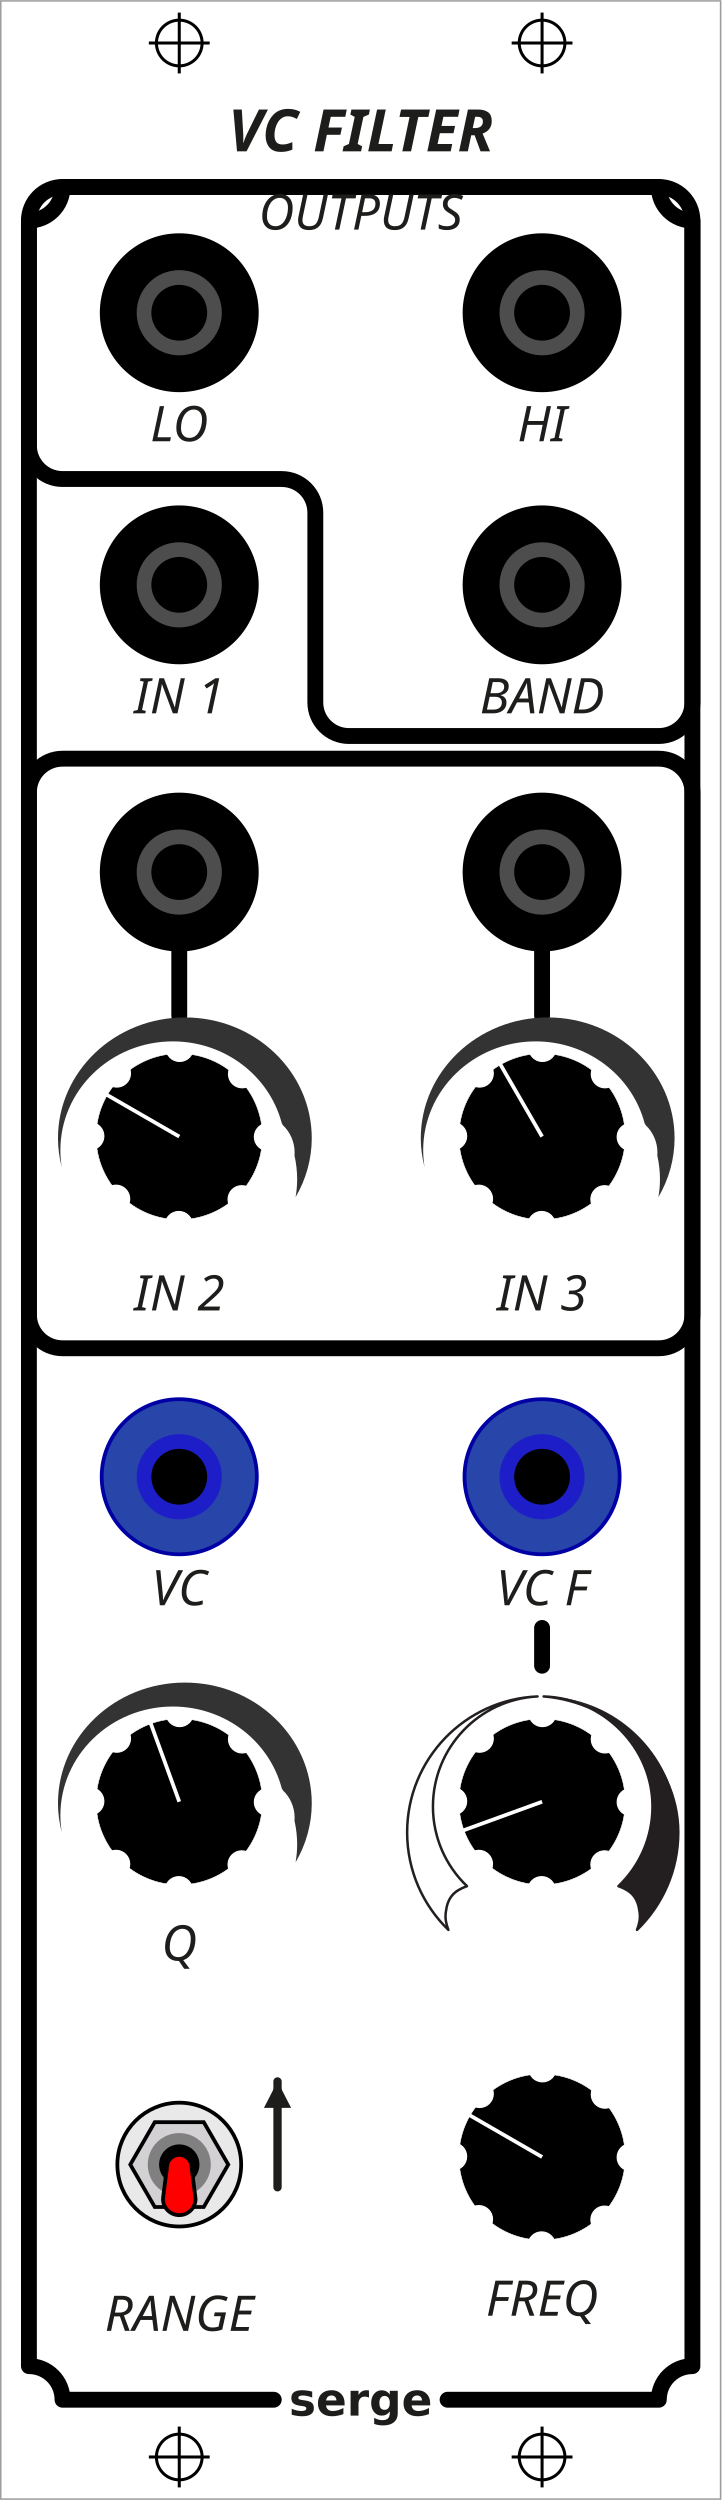
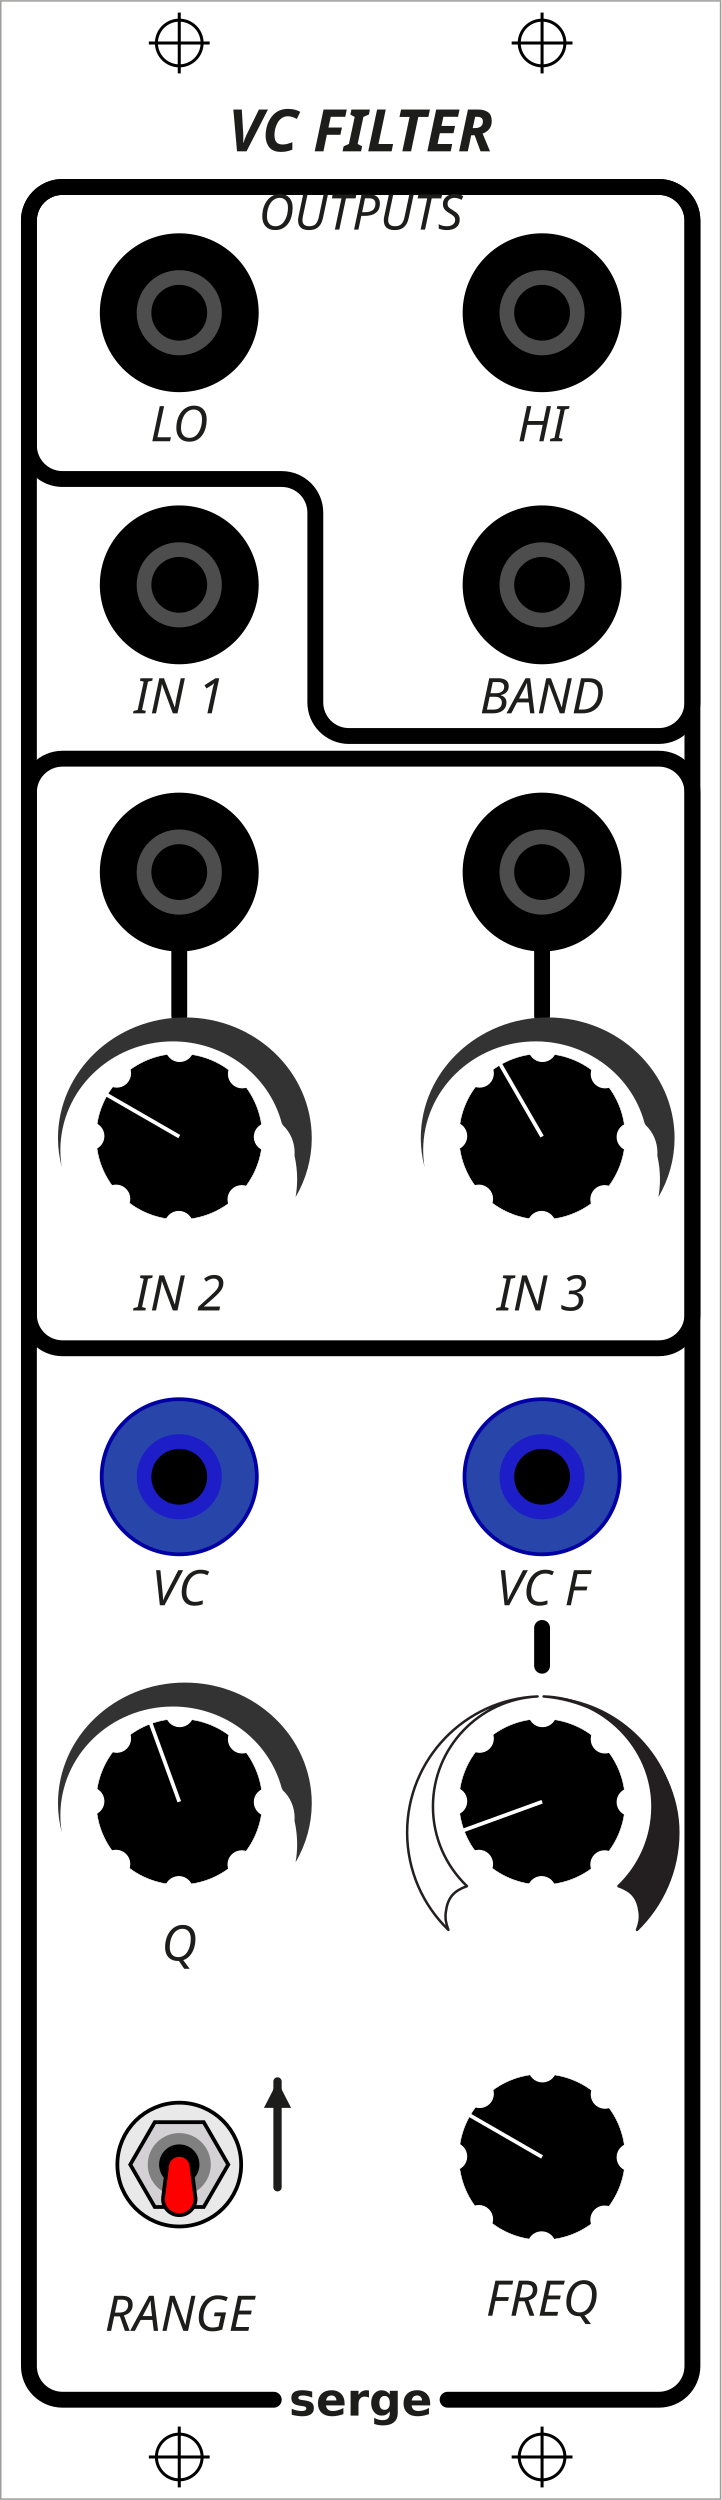
<svg xmlns="http://www.w3.org/2000/svg" xmlns:xlink="http://www.w3.org/1999/xlink" viewBox="0 0 190.866 661.417" height="6.89in" width="1.988in" xml:space="preserve" id="svg-serge" version="1.1">
  <defs id="defs-serge">
    <clipPath id="XMLID_3_-2-2-8-3-0-1-2">
      <use id="use7823-3-2-4-9-0-0" xlink:href="#XMLID_1_" x="0" y="0" width="100%" height="100%" />
    </clipPath>
    <circle id="XMLID_1_" cx="20.975" cy="20.926" r="18.024" />
    <clipPath clipPathUnits="userSpaceOnUse" id="clipPath9741-4">
      <path d="M 0,72 H 72 V 0 H 0 Z" id="path9739-7" />
    </clipPath>
  </defs>
  <g id="layer-Background">
    <rect id="background-white" x="0" y="0" width="190.866" height="661.417" style="fill:#ffffff;fill-opacity:1;stroke:none" />
    <rect x="0.2" y="0.2" width="190.466" height="661.017" style="fill:none;stroke:#9d9d9c;stroke-width:0.4" />
  </g>
  <g id="layer-Linework" transform="translate(-48.5669 -5.2913)">
-     <path d="M 167.000,640.221 L 222.890,640.221 A 8.89,8.89 0 0 1 231.780,631.332 L 231.780,63.611 A 8.89,8.89 0 0 1 222.890,54.721 L 65.110,54.721 A 8.89,8.89 0 0 1 56.220,63.611 L 56.220,631.332 A 8.89,8.89 0 0 1 65.110,640.221 L 121.000,640.221" style="display:inline;fill:none;stroke:#000000;stroke-width:4.2;stroke-linecap:round;stroke-linejoin:round" />
+     <path d="M 167.000,640.221 L 222.890,640.221 A 8.89,8.89 0 0 0 231.780,631.332 L 231.780,63.611 A 8.89,8.89 0 0 0 222.890,54.721 L 65.110,54.721 A 8.89,8.89 0 0 0 56.220,63.611 L 56.220,631.332 A 8.89,8.89 0 0 0 65.110,640.221 L 121.000,640.221" style="display:inline;fill:none;stroke:#000000;stroke-width:4.2;stroke-linecap:round;stroke-linejoin:round" />
    <text x="144.000" y="644.421" style="font-family:'Futura','Century Gothic','DejaVu Sans',sans-serif;font-weight:bold;font-size:12px;text-anchor:middle;fill:#1d1d1b">serge</text>
    <text x="144.0" y="45.291" style="font-variant:normal;font-weight:bold;font-stretch:normal;font-size:15.5px;font-family:Futura;-inkscape-font-specification:'Futura Bold';font-variant-ligatures:normal;font-variant-caps:normal;font-variant-numeric:normal;font-variant-east-asian:normal;text-align:center;writing-mode:lr-tb;text-anchor:middle;display:inline;fill:#1d1d1b;fill-opacity:1;fill-rule:nonzero;stroke:none;stroke-width:1.332;font-style:oblique">VC FILTER</text>
    <path d="M 56.22,63.611 A 8.89,8.89 0 0 1 65.11,54.721 L 222.89,54.721 A 8.89,8.89 0 0 1 231.78,63.611 L 231.78,191.11 A 8.89,8.89 0 0 1 222.89,200 L 140.89,200 A 8.89,8.89 0 0 1 132,191.11 L 132,140.89 A 8.89,8.89 0 0 0 123.11,132 L 65.11,132 A 8.89,8.89 0 0 1 56.22,123.11 Z" style="display:inline;fill:none;stroke:#000000;stroke-width:4.2;stroke-linecap:round;stroke-linejoin:round" />
    <text x="144.0" y="66" style="font-variant:normal;font-weight:normal;font-stretch:normal;font-size:13.0px;font-family:Futura;-inkscape-font-specification:'Futura Bold';font-variant-ligatures:normal;font-variant-caps:normal;font-variant-numeric:normal;font-variant-east-asian:normal;text-align:center;writing-mode:lr-tb;text-anchor:middle;display:inline;fill:#1d1d1b;fill-opacity:1;fill-rule:nonzero;stroke:none;stroke-width:1.332;font-style:oblique">OUTPUTS</text>
    <text x="96.0" y="122" style="font-variant:normal;font-weight:normal;font-stretch:normal;font-size:13.0px;font-family:Futura;-inkscape-font-specification:'Futura Bold';font-variant-ligatures:normal;font-variant-caps:normal;font-variant-numeric:normal;font-variant-east-asian:normal;text-align:center;writing-mode:lr-tb;text-anchor:middle;display:inline;fill:#1d1d1b;fill-opacity:1;fill-rule:nonzero;stroke:none;stroke-width:1.332;font-style:oblique">LO</text>
    <text x="192.0" y="122" style="font-variant:normal;font-weight:normal;font-stretch:normal;font-size:13.0px;font-family:Futura;-inkscape-font-specification:'Futura Bold';font-variant-ligatures:normal;font-variant-caps:normal;font-variant-numeric:normal;font-variant-east-asian:normal;text-align:center;writing-mode:lr-tb;text-anchor:middle;display:inline;fill:#1d1d1b;fill-opacity:1;fill-rule:nonzero;stroke:none;stroke-width:1.332;font-style:oblique">HI</text>
    <text x="96.0" y="194" style="font-variant:normal;font-weight:normal;font-stretch:normal;font-size:13.0px;font-family:Futura;-inkscape-font-specification:'Futura Bold';font-variant-ligatures:normal;font-variant-caps:normal;font-variant-numeric:normal;font-variant-east-asian:normal;text-align:center;writing-mode:lr-tb;text-anchor:middle;display:inline;fill:#1d1d1b;fill-opacity:1;fill-rule:nonzero;stroke:none;stroke-width:1.332;font-style:oblique">IN 1</text>
    <text x="192.0" y="194" style="font-variant:normal;font-weight:normal;font-stretch:normal;font-size:13.0px;font-family:Futura;-inkscape-font-specification:'Futura Bold';font-variant-ligatures:normal;font-variant-caps:normal;font-variant-numeric:normal;font-variant-east-asian:normal;text-align:center;writing-mode:lr-tb;text-anchor:middle;display:inline;fill:#1d1d1b;fill-opacity:1;fill-rule:nonzero;stroke:none;stroke-width:1.332;font-style:oblique">BAND</text>
    <path d="M 56.22,214.89 A 8.89,8.89 0 0 1 65.11,206 L 222.89,206 A 8.89,8.89 0 0 1 231.78,214.89 L 231.78,353.11 A 8.89,8.89 0 0 1 222.89,362 L 65.11,362 A 8.89,8.89 0 0 1 56.22,353.11 Z" style="display:inline;fill:none;stroke:#000000;stroke-width:4.2;stroke-linecap:round;stroke-linejoin:round" />
    <path d="M 96.000,250.518 L 96.000,274.000" style="display:inline;fill:none;stroke:#000000;stroke-width:4.2;stroke-linecap:round;stroke-linejoin:round;stroke-dasharray:none;stroke-opacity:1" />
    <g transform="matrix(1.333333,0.0,0.0,-1.333333,0.0,462)">
      <path d="m 97.483,484.46 c -18.547,0 -33.579,14.323 -33.579,31.995 0.013,2.6 0.355,5.183 1.021,7.699 -0.251,-1.495 -0.38,-3.011 -0.385,-4.527 0,-15.921 13.328,-28.828 29.771,-28.828 13.577,0.011 25.432,8.912 28.812,21.641 0.099,0.176 0.199,0.353 0.292,0.536 1.979,1.855 3.109,4.495 3.109,7.265 0,0.251 -0.016,0.5 -0.036,0.751 0.457,2.041 0.697,4.135 0.708,6.233 0,1.605 -0.147,3.209 -0.417,4.787 2.792,-4.755 4.267,-10.109 4.281,-15.557 0,-17.667 -15.036,-31.995 -33.577,-31.995 z" style="display:inline;fill:#333333;fill-opacity:1;fill-rule:evenodd;stroke:none;stroke-width:1.333" id="path46344-1-8-8-2-3-0-s12" transform="matrix(0.75,0,0,-0.75,0,504)" />
    </g>
    <text x="96.0" y="352" style="font-variant:normal;font-weight:normal;font-stretch:normal;font-size:13.0px;font-family:Futura;-inkscape-font-specification:'Futura Bold';font-variant-ligatures:normal;font-variant-caps:normal;font-variant-numeric:normal;font-variant-east-asian:normal;text-align:center;writing-mode:lr-tb;text-anchor:middle;display:inline;fill:#1d1d1b;fill-opacity:1;fill-rule:nonzero;stroke:none;stroke-width:1.332;font-style:oblique">IN 2</text>
    <path d="M 192.000,250.518 L 192.000,274.000" style="display:inline;fill:none;stroke:#000000;stroke-width:4.2;stroke-linecap:round;stroke-linejoin:round;stroke-dasharray:none;stroke-opacity:1" />
    <g transform="matrix(1.333333,0.0,0.0,-1.333333,96.0,462)">
      <path d="m 97.483,484.46 c -18.547,0 -33.579,14.323 -33.579,31.995 0.013,2.6 0.355,5.183 1.021,7.699 -0.251,-1.495 -0.38,-3.011 -0.385,-4.527 0,-15.921 13.328,-28.828 29.771,-28.828 13.577,0.011 25.432,8.912 28.812,21.641 0.099,0.176 0.199,0.353 0.292,0.536 1.979,1.855 3.109,4.495 3.109,7.265 0,0.251 -0.016,0.5 -0.036,0.751 0.457,2.041 0.697,4.135 0.708,6.233 0,1.605 -0.147,3.209 -0.417,4.787 2.792,-4.755 4.267,-10.109 4.281,-15.557 0,-17.667 -15.036,-31.995 -33.577,-31.995 z" style="display:inline;fill:#333333;fill-opacity:1;fill-rule:evenodd;stroke:none;stroke-width:1.333" id="path46344-1-8-8-2-3-0-s17" transform="matrix(0.75,0,0,-0.75,0,504)" />
    </g>
    <text x="192.0" y="352" style="font-variant:normal;font-weight:normal;font-stretch:normal;font-size:13.0px;font-family:Futura;-inkscape-font-specification:'Futura Bold';font-variant-ligatures:normal;font-variant-caps:normal;font-variant-numeric:normal;font-variant-east-asian:normal;text-align:center;writing-mode:lr-tb;text-anchor:middle;display:inline;fill:#1d1d1b;fill-opacity:1;fill-rule:nonzero;stroke:none;stroke-width:1.332;font-style:oblique">IN 3</text>
    <text x="96.0" y="430" style="font-variant:normal;font-weight:normal;font-stretch:normal;font-size:13.0px;font-family:Futura;-inkscape-font-specification:'Futura Bold';font-variant-ligatures:normal;font-variant-caps:normal;font-variant-numeric:normal;font-variant-east-asian:normal;text-align:center;writing-mode:lr-tb;text-anchor:middle;display:inline;fill:#1d1d1b;fill-opacity:1;fill-rule:nonzero;stroke:none;stroke-width:1.332;font-style:oblique">VC</text>
    <g transform="matrix(1.333333,0.0,0.0,-1.333333,0.0,638)">
      <path d="m 97.483,484.46 c -18.547,0 -33.579,14.323 -33.579,31.995 0.013,2.6 0.355,5.183 1.021,7.699 -0.251,-1.495 -0.38,-3.011 -0.385,-4.527 0,-15.921 13.328,-28.828 29.771,-28.828 13.577,0.011 25.432,8.912 28.812,21.641 0.099,0.176 0.199,0.353 0.292,0.536 1.979,1.855 3.109,4.495 3.109,7.265 0,0.251 -0.016,0.5 -0.036,0.751 0.457,2.041 0.697,4.135 0.708,6.233 0,1.605 -0.147,3.209 -0.417,4.787 2.792,-4.755 4.267,-10.109 4.281,-15.557 0,-17.667 -15.036,-31.995 -33.577,-31.995 z" style="display:inline;fill:#333333;fill-opacity:1;fill-rule:evenodd;stroke:none;stroke-width:1.333" id="path46344-1-8-8-2-3-0-s22" transform="matrix(0.75,0,0,-0.75,0,504)" />
    </g>
    <text x="96.0" y="524" style="font-variant:normal;font-weight:normal;font-stretch:normal;font-size:13.0px;font-family:Futura;-inkscape-font-specification:'Futura Bold';font-variant-ligatures:normal;font-variant-caps:normal;font-variant-numeric:normal;font-variant-east-asian:normal;text-align:center;writing-mode:lr-tb;text-anchor:middle;display:inline;fill:#1d1d1b;fill-opacity:1;fill-rule:nonzero;stroke:none;stroke-width:1.332;font-style:oblique">Q</text>
    <text x="192.0" y="430" style="font-variant:normal;font-weight:normal;font-stretch:normal;font-size:13.0px;font-family:Futura;-inkscape-font-specification:'Futura Bold';font-variant-ligatures:normal;font-variant-caps:normal;font-variant-numeric:normal;font-variant-east-asian:normal;text-align:center;writing-mode:lr-tb;text-anchor:middle;display:inline;fill:#1d1d1b;fill-opacity:1;fill-rule:nonzero;stroke:none;stroke-width:1.332;font-style:oblique">VC F</text>
    <path d="M 192.000,436.000 L 192.000,446.000" style="display:inline;fill:none;stroke:#000000;stroke-width:4.2;stroke-linecap:round;stroke-linejoin:round;stroke-dasharray:none;stroke-opacity:1" />
    <g transform="matrix(1.333333,0.0,0.0,-1.333333,-0.332287,637.9909)">
      <g id="g7285-s27" clip-path="url(#clipPath9741-4)" transform="translate(107.967,79.18013)" style="display:inline">
        <g id="g7275-s27" transform="translate(35.376,58.7168)">
          <path d="m 0,0 c -11.559,-0.587 -20.751,-10.145 -20.751,-21.85 0,-6.213 2.595,-11.818 6.755,-15.801 -2.604,-0.934 -3.856,-2.241 -4.209,-5.207 -0.153,-1.282 0.053,-2.19 0.522,-3.475 -5.048,4.906 -8.19,11.765 -8.19,19.361 0,14.534 11.484,26.38 25.873,26.972 z" style="fill:none;stroke:#231f20;stroke-width:0.5;stroke-linecap:round;stroke-linejoin:round;stroke-miterlimit:146;stroke-dasharray:none;stroke-opacity:1" id="path7273-s27" />
        </g>
        <g id="g7279-s27" transform="translate(37.4404,58.7168)">
          <path d="m 0,0 c 11.56,-0.587 20.751,-10.145 20.751,-21.85 0,-6.213 -2.596,-11.818 -6.756,-15.801 2.605,-0.934 3.857,-2.241 4.21,-5.207 0.153,-1.282 -0.053,-2.19 -0.522,-3.475 5.048,4.906 8.19,11.765 8.19,19.361 C 25.873,-12.438 14.389,-0.592 0,0" style="fill:#231f20;fill-opacity:1;fill-rule:nonzero;stroke:none" id="path7277-s27" />
        </g>
        <g id="g7283-s27" transform="translate(37.4404,58.7168)">
          <path d="M -0.844,0 C 11.003,-0.372 20.751,-10.145 20.751,-21.85 c 0,-6.213 -2.596,-11.818 -6.756,-15.801 2.605,-0.934 3.857,-2.241 4.21,-5.207 0.153,-1.282 -0.053,-2.19 -0.522,-3.475 5.048,4.906 8.19,11.765 8.19,19.361 0,14.534 -13.237,25.949 -26.717,26.972 z" style="fill:none;stroke:#231f20;stroke-width:0.5;stroke-linecap:round;stroke-linejoin:round;stroke-miterlimit:146;stroke-dasharray:none;stroke-opacity:1" id="path7281-s27" />
        </g>
      </g>
    </g>
    <text x="96.0" y="622" style="font-variant:normal;font-weight:normal;font-stretch:normal;font-size:13.0px;font-family:Futura;-inkscape-font-specification:'Futura Bold';font-variant-ligatures:normal;font-variant-caps:normal;font-variant-numeric:normal;font-variant-east-asian:normal;text-align:center;writing-mode:lr-tb;text-anchor:middle;display:inline;fill:#1d1d1b;fill-opacity:1;fill-rule:nonzero;stroke:none;stroke-width:1.332;font-style:oblique">RANGE</text>
    <path d="M 122.00,584.00 L 122.00,556.00" style="display:inline;fill:none;stroke:#1d1d1b;stroke-width:2.2;stroke-linecap:round;stroke-linejoin:round" />
    <path d="M 122.00,556.00 L 125.60,563.00 L 118.40,563.00 Z" style="fill:#1d1d1b;stroke:none" />
    <text x="192.0" y="618" style="font-variant:normal;font-weight:normal;font-stretch:normal;font-size:13.0px;font-family:Futura;-inkscape-font-specification:'Futura Bold';font-variant-ligatures:normal;font-variant-caps:normal;font-variant-numeric:normal;font-variant-east-asian:normal;text-align:center;writing-mode:lr-tb;text-anchor:middle;display:inline;fill:#1d1d1b;fill-opacity:1;fill-rule:nonzero;stroke:none;stroke-width:1.332;font-style:oblique">FREQ</text>
  </g>
  <g id="layer-XXX" transform="translate(-48.5669 -5.2913)">
    <g transform="matrix(1,0,0,1,-95.95958,-68.1832)">
      <g style="display:inline" id="g46362-5-5-s1" transform="matrix(1.333333,0,0,-1.333333,-192.0404,468.1833)">
        <g transform="matrix(1,0,0,0.997611,0,504)" id="g46352-9-9-s1">
          <path id="path46350-9-1-s1" style="fill:none;stroke:#1d1d1b;stroke-width:1.802;stroke-linecap:butt;stroke-linejoin:miter;stroke-miterlimit:8.825;stroke-dasharray:none;stroke-opacity:1" d="m 282.828,-265.474 10.344,-10.345" />
        </g>
        <g id="g46360-2-3-s1">
          <g id="g46358-5-2-s1">
            <g transform="matrix(1,0,0,0.997611,0,504)" id="g46356-6-0-s1">
              <path id="path46354-1-9-s1" style="fill:none;stroke:#1d1d1b;stroke-width:1.802;stroke-linecap:butt;stroke-linejoin:miter;stroke-miterlimit:8.825;stroke-dasharray:none;stroke-opacity:1" d="m 293.172,-265.474 -10.344,-10.345" />
            </g>
          </g>
        </g>
      </g>
    </g>
    <g transform="matrix(1,0,0,1,0.04042,-68.1832)">
      <g style="display:inline" id="g46362-5-5-s3" transform="matrix(1.333333,0,0,-1.333333,-192.0404,468.1833)">
        <g transform="matrix(1,0,0,0.997611,0,504)" id="g46352-9-9-s3">
          <path id="path46350-9-1-s3" style="fill:none;stroke:#1d1d1b;stroke-width:1.802;stroke-linecap:butt;stroke-linejoin:miter;stroke-miterlimit:8.825;stroke-dasharray:none;stroke-opacity:1" d="m 282.828,-265.474 10.344,-10.345" />
        </g>
        <g id="g46360-2-3-s3">
          <g id="g46358-5-2-s3">
            <g transform="matrix(1,0,0,0.997611,0,504)" id="g46356-6-0-s3">
              <path id="path46354-1-9-s3" style="fill:none;stroke:#1d1d1b;stroke-width:1.802;stroke-linecap:butt;stroke-linejoin:miter;stroke-miterlimit:8.825;stroke-dasharray:none;stroke-opacity:1" d="m 293.172,-265.474 -10.344,-10.345" />
            </g>
          </g>
        </g>
      </g>
    </g>
    <g transform="matrix(1,0,0,1,-95.95958,3.816802)">
      <g style="display:inline" id="g46362-5-5-s5" transform="matrix(1.333333,0,0,-1.333333,-192.0404,468.1833)">
        <g transform="matrix(1,0,0,0.997611,0,504)" id="g46352-9-9-s5">
          <path id="path46350-9-1-s5" style="fill:none;stroke:#1d1d1b;stroke-width:1.802;stroke-linecap:butt;stroke-linejoin:miter;stroke-miterlimit:8.825;stroke-dasharray:none;stroke-opacity:1" d="m 282.828,-265.474 10.344,-10.345" />
        </g>
        <g id="g46360-2-3-s5">
          <g id="g46358-5-2-s5">
            <g transform="matrix(1,0,0,0.997611,0,504)" id="g46356-6-0-s5">
              <path id="path46354-1-9-s5" style="fill:none;stroke:#1d1d1b;stroke-width:1.802;stroke-linecap:butt;stroke-linejoin:miter;stroke-miterlimit:8.825;stroke-dasharray:none;stroke-opacity:1" d="m 293.172,-265.474 -10.344,-10.345" />
            </g>
          </g>
        </g>
      </g>
    </g>
    <g transform="matrix(1,0,0,1,0.04042,3.816802)">
      <g style="display:inline" id="g46362-5-5-s7" transform="matrix(1.333333,0,0,-1.333333,-192.0404,468.1833)">
        <g transform="matrix(1,0,0,0.997611,0,504)" id="g46352-9-9-s7">
          <path id="path46350-9-1-s7" style="fill:none;stroke:#1d1d1b;stroke-width:1.802;stroke-linecap:butt;stroke-linejoin:miter;stroke-miterlimit:8.825;stroke-dasharray:none;stroke-opacity:1" d="m 282.828,-265.474 10.344,-10.345" />
        </g>
        <g id="g46360-2-3-s7">
          <g id="g46358-5-2-s7">
            <g transform="matrix(1,0,0,0.997611,0,504)" id="g46356-6-0-s7">
              <path id="path46354-1-9-s7" style="fill:none;stroke:#1d1d1b;stroke-width:1.802;stroke-linecap:butt;stroke-linejoin:miter;stroke-miterlimit:8.825;stroke-dasharray:none;stroke-opacity:1" d="m 293.172,-265.474 -10.344,-10.345" />
            </g>
          </g>
        </g>
      </g>
    </g>
    <g transform="matrix(1,0,0,1,-95.95958,79.8168)">
      <g style="display:inline" id="g46362-5-5-s9" transform="matrix(1.333333,0,0,-1.333333,-192.0404,468.1833)">
        <g transform="matrix(1,0,0,0.997611,0,504)" id="g46352-9-9-s9">
          <path id="path46350-9-1-s9" style="fill:none;stroke:#1d1d1b;stroke-width:1.802;stroke-linecap:butt;stroke-linejoin:miter;stroke-miterlimit:8.825;stroke-dasharray:none;stroke-opacity:1" d="m 282.828,-265.474 10.344,-10.345" />
        </g>
        <g id="g46360-2-3-s9">
          <g id="g46358-5-2-s9">
            <g transform="matrix(1,0,0,0.997611,0,504)" id="g46356-6-0-s9">
              <path id="path46354-1-9-s9" style="fill:none;stroke:#1d1d1b;stroke-width:1.802;stroke-linecap:butt;stroke-linejoin:miter;stroke-miterlimit:8.825;stroke-dasharray:none;stroke-opacity:1" d="m 293.172,-265.474 -10.344,-10.345" />
            </g>
          </g>
        </g>
      </g>
    </g>
    <g transform="matrix(1,0,0,1,-95.95958,149.8168)">
      <g style="display:inline" id="g46362-5-5-s11" transform="matrix(1.333333,0,0,-1.333333,-192.0404,468.1833)">
        <g transform="matrix(1,0,0,0.997611,0,504)" id="g46352-9-9-s11">
          <path id="path46350-9-1-s11" style="fill:none;stroke:#1d1d1b;stroke-width:1.802;stroke-linecap:butt;stroke-linejoin:miter;stroke-miterlimit:8.825;stroke-dasharray:none;stroke-opacity:1" d="m 282.828,-265.474 10.344,-10.345" />
        </g>
        <g id="g46360-2-3-s11">
          <g id="g46358-5-2-s11">
            <g transform="matrix(1,0,0,0.997611,0,504)" id="g46356-6-0-s11">
              <path id="path46354-1-9-s11" style="fill:none;stroke:#1d1d1b;stroke-width:1.802;stroke-linecap:butt;stroke-linejoin:miter;stroke-miterlimit:8.825;stroke-dasharray:none;stroke-opacity:1" d="m 293.172,-265.474 -10.344,-10.345" />
            </g>
          </g>
        </g>
      </g>
    </g>
    <g transform="matrix(1,0,0,1,0.04042,79.8168)">
      <g style="display:inline" id="g46362-5-5-s14" transform="matrix(1.333333,0,0,-1.333333,-192.0404,468.1833)">
        <g transform="matrix(1,0,0,0.997611,0,504)" id="g46352-9-9-s14">
          <path id="path46350-9-1-s14" style="fill:none;stroke:#1d1d1b;stroke-width:1.802;stroke-linecap:butt;stroke-linejoin:miter;stroke-miterlimit:8.825;stroke-dasharray:none;stroke-opacity:1" d="m 282.828,-265.474 10.344,-10.345" />
        </g>
        <g id="g46360-2-3-s14">
          <g id="g46358-5-2-s14">
            <g transform="matrix(1,0,0,0.997611,0,504)" id="g46356-6-0-s14">
              <path id="path46354-1-9-s14" style="fill:none;stroke:#1d1d1b;stroke-width:1.802;stroke-linecap:butt;stroke-linejoin:miter;stroke-miterlimit:8.825;stroke-dasharray:none;stroke-opacity:1" d="m 293.172,-265.474 -10.344,-10.345" />
            </g>
          </g>
        </g>
      </g>
    </g>
    <g transform="matrix(1,0,0,1,0.04042,149.8168)">
      <g style="display:inline" id="g46362-5-5-s16" transform="matrix(1.333333,0,0,-1.333333,-192.0404,468.1833)">
        <g transform="matrix(1,0,0,0.997611,0,504)" id="g46352-9-9-s16">
          <path id="path46350-9-1-s16" style="fill:none;stroke:#1d1d1b;stroke-width:1.802;stroke-linecap:butt;stroke-linejoin:miter;stroke-miterlimit:8.825;stroke-dasharray:none;stroke-opacity:1" d="m 282.828,-265.474 10.344,-10.345" />
        </g>
        <g id="g46360-2-3-s16">
          <g id="g46358-5-2-s16">
            <g transform="matrix(1,0,0,0.997611,0,504)" id="g46356-6-0-s16">
              <path id="path46354-1-9-s16" style="fill:none;stroke:#1d1d1b;stroke-width:1.802;stroke-linecap:butt;stroke-linejoin:miter;stroke-miterlimit:8.825;stroke-dasharray:none;stroke-opacity:1" d="m 293.172,-265.474 -10.344,-10.345" />
            </g>
          </g>
        </g>
      </g>
    </g>
    <g transform="matrix(1,0,0,1,-95.95958,239.8168)">
      <g style="display:inline" id="g46362-5-5-s19" transform="matrix(1.333333,0,0,-1.333333,-192.0404,468.1833)">
        <g transform="matrix(1,0,0,0.997611,0,504)" id="g46352-9-9-s19">
          <path id="path46350-9-1-s19" style="fill:none;stroke:#1d1d1b;stroke-width:1.802;stroke-linecap:butt;stroke-linejoin:miter;stroke-miterlimit:8.825;stroke-dasharray:none;stroke-opacity:1" d="m 282.828,-265.474 10.344,-10.345" />
        </g>
        <g id="g46360-2-3-s19">
          <g id="g46358-5-2-s19">
            <g transform="matrix(1,0,0,0.997611,0,504)" id="g46356-6-0-s19">
              <path id="path46354-1-9-s19" style="fill:none;stroke:#1d1d1b;stroke-width:1.802;stroke-linecap:butt;stroke-linejoin:miter;stroke-miterlimit:8.825;stroke-dasharray:none;stroke-opacity:1" d="m 293.172,-265.474 -10.344,-10.345" />
            </g>
          </g>
        </g>
      </g>
    </g>
    <g transform="matrix(1,0,0,1,-95.95958,325.8168)">
      <g style="display:inline" id="g46362-5-5-s21" transform="matrix(1.333333,0,0,-1.333333,-192.0404,468.1833)">
        <g transform="matrix(1,0,0,0.997611,0,504)" id="g46352-9-9-s21">
          <path id="path46350-9-1-s21" style="fill:none;stroke:#1d1d1b;stroke-width:1.802;stroke-linecap:butt;stroke-linejoin:miter;stroke-miterlimit:8.825;stroke-dasharray:none;stroke-opacity:1" d="m 282.828,-265.474 10.344,-10.345" />
        </g>
        <g id="g46360-2-3-s21">
          <g id="g46358-5-2-s21">
            <g transform="matrix(1,0,0,0.997611,0,504)" id="g46356-6-0-s21">
              <path id="path46354-1-9-s21" style="fill:none;stroke:#1d1d1b;stroke-width:1.802;stroke-linecap:butt;stroke-linejoin:miter;stroke-miterlimit:8.825;stroke-dasharray:none;stroke-opacity:1" d="m 293.172,-265.474 -10.344,-10.345" />
            </g>
          </g>
        </g>
      </g>
    </g>
    <g transform="matrix(1,0,0,1,0.04042,239.8168)">
      <g style="display:inline" id="g46362-5-5-s24" transform="matrix(1.333333,0,0,-1.333333,-192.0404,468.1833)">
        <g transform="matrix(1,0,0,0.997611,0,504)" id="g46352-9-9-s24">
          <path id="path46350-9-1-s24" style="fill:none;stroke:#1d1d1b;stroke-width:1.802;stroke-linecap:butt;stroke-linejoin:miter;stroke-miterlimit:8.825;stroke-dasharray:none;stroke-opacity:1" d="m 282.828,-265.474 10.344,-10.345" />
        </g>
        <g id="g46360-2-3-s24">
          <g id="g46358-5-2-s24">
            <g transform="matrix(1,0,0,0.997611,0,504)" id="g46356-6-0-s24">
              <path id="path46354-1-9-s24" style="fill:none;stroke:#1d1d1b;stroke-width:1.802;stroke-linecap:butt;stroke-linejoin:miter;stroke-miterlimit:8.825;stroke-dasharray:none;stroke-opacity:1" d="m 293.172,-265.474 -10.344,-10.345" />
            </g>
          </g>
        </g>
      </g>
    </g>
    <g transform="matrix(1,0,0,1,0.04042,325.8168)">
      <g style="display:inline" id="g46362-5-5-s26" transform="matrix(1.333333,0,0,-1.333333,-192.0404,468.1833)">
        <g transform="matrix(1,0,0,0.997611,0,504)" id="g46352-9-9-s26">
          <path id="path46350-9-1-s26" style="fill:none;stroke:#1d1d1b;stroke-width:1.802;stroke-linecap:butt;stroke-linejoin:miter;stroke-miterlimit:8.825;stroke-dasharray:none;stroke-opacity:1" d="m 282.828,-265.474 10.344,-10.345" />
        </g>
        <g id="g46360-2-3-s26">
          <g id="g46358-5-2-s26">
            <g transform="matrix(1,0,0,0.997611,0,504)" id="g46356-6-0-s26">
              <path id="path46354-1-9-s26" style="fill:none;stroke:#1d1d1b;stroke-width:1.802;stroke-linecap:butt;stroke-linejoin:miter;stroke-miterlimit:8.825;stroke-dasharray:none;stroke-opacity:1" d="m 293.172,-265.474 -10.344,-10.345" />
            </g>
          </g>
        </g>
      </g>
    </g>
    <g transform="matrix(1,0,0,1,-95.95958,421.8168)">
      <g style="display:inline" id="g46362-5-5-s29" transform="matrix(1.333333,0,0,-1.333333,-192.0404,468.1833)">
        <g transform="matrix(1,0,0,0.997611,0,504)" id="g46352-9-9-s29">
          <path id="path46350-9-1-s29" style="fill:none;stroke:#1d1d1b;stroke-width:1.802;stroke-linecap:butt;stroke-linejoin:miter;stroke-miterlimit:8.825;stroke-dasharray:none;stroke-opacity:1" d="m 282.828,-265.474 10.344,-10.345" />
        </g>
        <g id="g46360-2-3-s29">
          <g id="g46358-5-2-s29">
            <g transform="matrix(1,0,0,0.997611,0,504)" id="g46356-6-0-s29">
              <path id="path46354-1-9-s29" style="fill:none;stroke:#1d1d1b;stroke-width:1.802;stroke-linecap:butt;stroke-linejoin:miter;stroke-miterlimit:8.825;stroke-dasharray:none;stroke-opacity:1" d="m 293.172,-265.474 -10.344,-10.345" />
            </g>
          </g>
        </g>
      </g>
    </g>
    <g transform="matrix(1,0,0,1,0.04042,419.8168)">
      <g style="display:inline" id="g46362-5-5-s31" transform="matrix(1.333333,0,0,-1.333333,-192.0404,468.1833)">
        <g transform="matrix(1,0,0,0.997611,0,504)" id="g46352-9-9-s31">
          <path id="path46350-9-1-s31" style="fill:none;stroke:#1d1d1b;stroke-width:1.802;stroke-linecap:butt;stroke-linejoin:miter;stroke-miterlimit:8.825;stroke-dasharray:none;stroke-opacity:1" d="m 282.828,-265.474 10.344,-10.345" />
        </g>
        <g id="g46360-2-3-s31">
          <g id="g46358-5-2-s31">
            <g transform="matrix(1,0,0,0.997611,0,504)" id="g46356-6-0-s31">
              <path id="path46354-1-9-s31" style="fill:none;stroke:#1d1d1b;stroke-width:1.802;stroke-linecap:butt;stroke-linejoin:miter;stroke-miterlimit:8.825;stroke-dasharray:none;stroke-opacity:1" d="m 293.172,-265.474 -10.344,-10.345" />
            </g>
          </g>
        </g>
      </g>
    </g>
    <g>
      <circle cx="96.000" cy="16.630" r="6.047" style="fill:none;stroke:#000000;stroke-width:0.8" />
      <path d="M 87.953,16.630 L 104.047,16.630 M 96.000,8.583 L 96.000,24.677" style="fill:none;stroke:#000000;stroke-width:0.8" />
    </g>
    <g>
      <circle cx="96.000" cy="655.370" r="6.047" style="fill:none;stroke:#000000;stroke-width:0.8" />
      <path d="M 87.953,655.370 L 104.047,655.370 M 96.000,647.323 L 96.000,663.417" style="fill:none;stroke:#000000;stroke-width:0.8" />
    </g>
    <g>
      <circle cx="192.000" cy="16.630" r="6.047" style="fill:none;stroke:#000000;stroke-width:0.8" />
      <path d="M 183.953,16.630 L 200.047,16.630 M 192.000,8.583 L 192.000,24.677" style="fill:none;stroke:#000000;stroke-width:0.8" />
    </g>
    <g>
      <circle cx="192.000" cy="655.370" r="6.047" style="fill:none;stroke:#000000;stroke-width:0.8" />
      <path d="M 183.953,655.370 L 200.047,655.370 M 192.000,647.323 L 192.000,663.417" style="fill:none;stroke:#000000;stroke-width:0.8" />
    </g>
  </g>
  <g id="layer-Jacks-Knobs" transform="translate(-48.5669 -5.2913)">
    <g transform="matrix(1,0,0,1,-143.9831,-31.92704)">
      <g style="display:inline;stroke-width:0.772" transform="matrix(1.295292,0,0,1.295294,6.830493,-113.2258)" id="g46548-2-1-0-s2">
        <g style="stroke-width:0.772" id="g46542-4-3-17-s2">
          <path id="path46540-9-1-1-s2" style="stroke:#000000;stroke-width:0.772" d="M 195.84,180 A 15.84,15.84 0 0 1 180,195.84 15.84,15.84 0 0 1 164.16,180 15.84,15.84 0 0 1 180,164.16 15.84,15.84 0 0 1 195.84,180" />
        </g>
        <g style="stroke-width:0.772" id="g46546-3-1-90-s2">
          <path id="path46544-1-8-4-s2" style="stroke:#4d4d4d;stroke-width:3" d="m 187.2,180 a 7.2,7.2 0 0 1 -7.2,7.2 7.2,7.2 0 0 1 -7.2,-7.2 7.2,7.2 0 0 1 7.2,-7.2 7.2,7.2 0 0 1 7.2,7.2" />
        </g>
      </g>
    </g>
    <g transform="matrix(1,0,0,1,-47.98307,-31.92704)">
      <g style="display:inline;stroke-width:0.772" transform="matrix(1.295292,0,0,1.295294,6.830493,-113.2258)" id="g46548-2-1-0-s4">
        <g style="stroke-width:0.772" id="g46542-4-3-17-s4">
          <path id="path46540-9-1-1-s4" style="stroke:#000000;stroke-width:0.772" d="M 195.84,180 A 15.84,15.84 0 0 1 180,195.84 15.84,15.84 0 0 1 164.16,180 15.84,15.84 0 0 1 180,164.16 15.84,15.84 0 0 1 195.84,180" />
        </g>
        <g style="stroke-width:0.772" id="g46546-3-1-90-s4">
          <path id="path46544-1-8-4-s4" style="stroke:#4d4d4d;stroke-width:3" d="m 187.2,180 a 7.2,7.2 0 0 1 -7.2,7.2 7.2,7.2 0 0 1 -7.2,-7.2 7.2,7.2 0 0 1 7.2,-7.2 7.2,7.2 0 0 1 7.2,7.2" />
        </g>
      </g>
    </g>
    <g transform="matrix(1,0,0,1,-143.9831,40.07296)">
      <g style="display:inline;stroke-width:0.772" transform="matrix(1.295292,0,0,1.295294,6.830493,-113.2258)" id="g46548-2-1-0-s6">
        <g style="stroke-width:0.772" id="g46542-4-3-17-s6">
          <path id="path46540-9-1-1-s6" style="stroke:#000000;stroke-width:0.772" d="M 195.84,180 A 15.84,15.84 0 0 1 180,195.84 15.84,15.84 0 0 1 164.16,180 15.84,15.84 0 0 1 180,164.16 15.84,15.84 0 0 1 195.84,180" />
        </g>
        <g style="stroke-width:0.772" id="g46546-3-1-90-s6">
          <path id="path46544-1-8-4-s6" style="stroke:#4d4d4d;stroke-width:3" d="m 187.2,180 a 7.2,7.2 0 0 1 -7.2,7.2 7.2,7.2 0 0 1 -7.2,-7.2 7.2,7.2 0 0 1 7.2,-7.2 7.2,7.2 0 0 1 7.2,7.2" />
        </g>
      </g>
    </g>
    <g transform="matrix(1,0,0,1,-47.98307,40.07296)">
      <g style="display:inline;stroke-width:0.772" transform="matrix(1.295292,0,0,1.295294,6.830493,-113.2258)" id="g46548-2-1-0-s8">
        <g style="stroke-width:0.772" id="g46542-4-3-17-s8">
          <path id="path46540-9-1-1-s8" style="stroke:#000000;stroke-width:0.772" d="M 195.84,180 A 15.84,15.84 0 0 1 180,195.84 15.84,15.84 0 0 1 164.16,180 15.84,15.84 0 0 1 180,164.16 15.84,15.84 0 0 1 195.84,180" />
        </g>
        <g style="stroke-width:0.772" id="g46546-3-1-90-s8">
          <path id="path46544-1-8-4-s8" style="stroke:#4d4d4d;stroke-width:3" d="m 187.2,180 a 7.2,7.2 0 0 1 -7.2,7.2 7.2,7.2 0 0 1 -7.2,-7.2 7.2,7.2 0 0 1 7.2,-7.2 7.2,7.2 0 0 1 7.2,7.2" />
        </g>
      </g>
    </g>
    <g transform="matrix(1,0,0,1,-143.9831,116.073)">
      <g style="display:inline;stroke-width:0.772" transform="matrix(1.295292,0,0,1.295294,6.830493,-113.2258)" id="g46548-2-1-0-s10">
        <g style="stroke-width:0.772" id="g46542-4-3-17-s10">
          <path id="path46540-9-1-1-s10" style="stroke:#000000;stroke-width:0.772" d="M 195.84,180 A 15.84,15.84 0 0 1 180,195.84 15.84,15.84 0 0 1 164.16,180 15.84,15.84 0 0 1 180,164.16 15.84,15.84 0 0 1 195.84,180" />
        </g>
        <g style="stroke-width:0.772" id="g46546-3-1-90-s10">
          <path id="path46544-1-8-4-s10" style="stroke:#4d4d4d;stroke-width:3" d="m 187.2,180 a 7.2,7.2 0 0 1 -7.2,7.2 7.2,7.2 0 0 1 -7.2,-7.2 7.2,7.2 0 0 1 7.2,-7.2 7.2,7.2 0 0 1 7.2,7.2" />
        </g>
      </g>
    </g>
    <g transform="matrix(1,0,0,1,0.0,-210)">
      <switch id="switch46612-7-6-2-2-6-30-s13" transform="matrix(1.304124,0,0,1.30244,68.63817,488.7178)" style="display:inline;stroke-width:0.767">
        <g id="g46610-1-8-0-1-0-8-s13" style="stroke-width:0.767">
          <g id="g46608-6-9-1-2-2-5-s13" style="stroke-width:0.767">
            <circle id="circle46574-9-7-1-3-6-0-s13" r="18.001" cy="20.947" cx="20.981" stroke-width="0.25" stroke="#000000" fill="#ffffff" />
            <circle id="circle46576-1-6-2-7-9-7-s13" r="16.878" cy="20.947" cx="20.981" stroke-width="0.125" stroke="#ffffff" />
            <g id="g46604-3-2-4-7-0-5-s13" style="stroke-width:0.767">
              <defs id="defs46580-4-2-5-6-2-79-s13">
                <circle r="18.024" cy="20.926" cx="20.975" id="circle26-s13" />
              </defs>
              <clipPath id="clipPath46584-5-2-2-1-2-3-s13">
                <use id="use46582-1-1-3-9-1-7-s13" xlink:href="#XMLID_1_" x="0" y="0" width="100%" height="100%" />
              </clipPath>
              <circle id="circle46586-8-7-2-9-7-9-s13" r="2.772" cy="21.008" cx="38.997" stroke-width="0.25" stroke="#ffffff" fill="#ffffff" clip-path="url(#XMLID_3_-2-2-8-3-0-1-2)" />
              <path id="path46588-5-4-3-7-9-97-s13" d="m 2.887,23.613 c 1.531,0.006 2.777,-1.229 2.785,-2.759 0.008,-1.532 -1.227,-2.78 -2.76,-2.788 -1.531,-0.005 -2.777,1.23 -2.787,2.763 -0.006,1.528 1.229,2.777 2.762,2.784 z" stroke-width="0.25" stroke="#ffffff" fill="#ffffff" clip-path="url(#XMLID_3_-2-2-8-3-0-1-2)" />
              <circle id="circle46590-5-0-1-9-8-9-s13" r="2.772" cy="38.933" cx="20.892" stroke-width="0.25" stroke="#ffffff" fill="#ffffff" clip-path="url(#XMLID_3_-2-2-8-3-0-1-2)" />
              <circle id="circle46592-9-2-1-0-7-9-s13" r="2.772" cy="2.897" cx="21.06" stroke-width="0.25" stroke="#ffffff" fill="#ffffff" clip-path="url(#XMLID_3_-2-2-8-3-0-1-2)" />
              <circle id="circle46594-8-1-9-6-6-8-s13" r="2.772" cy="8.249" cx="33.746" stroke-width="0.25" stroke="#ffffff" fill="#ffffff" clip-path="url(#XMLID_3_-2-2-8-3-0-1-2)" />
              <circle id="circle46596-3-8-8-5-2-8-s13" r="2.772" cy="33.693" cx="33.662" stroke-width="0.25" stroke="#ffffff" fill="#ffffff" clip-path="url(#XMLID_3_-2-2-8-3-0-1-2)" />
              <circle id="circle46598-9-1-0-1-8-5-s13" r="2.772" cy="33.59" cx="8.146" stroke-width="0.25" stroke="#ffffff" fill="#ffffff" clip-path="url(#XMLID_3_-2-2-8-3-0-1-2)" />
              <circle id="circle46600-8-6-9-7-3-5-s13" r="2.773" cy="8.104" cx="8.302" stroke-width="0.25" stroke="#ffffff" fill="#ffffff" clip-path="url(#XMLID_3_-2-2-8-3-0-1-2)" />
              <use id="use46602-7-3-5-9-8-7-s13" stroke="#ffffff" fill="none" xlink:href="#XMLID_1_" x="0" y="0" width="100%" height="100%" style="stroke-width:0.767" />
            </g>
            <line id="line46606-2-6-2-7-4-5-s13" y2="20.94" x2="20.984" y1="27.909" x1="37.586" stroke="#ffffff" fill="none" style="stroke-width:0.767" transform="rotate(187.229 20.984 20.940)" />
          </g>
        </g>
      </switch>
    </g>
    <g transform="matrix(1,0,0,1,-47.98307,116.073)">
      <g style="display:inline;stroke-width:0.772" transform="matrix(1.295292,0,0,1.295294,6.830493,-113.2258)" id="g46548-2-1-0-s15">
        <g style="stroke-width:0.772" id="g46542-4-3-17-s15">
          <path id="path46540-9-1-1-s15" style="stroke:#000000;stroke-width:0.772" d="M 195.84,180 A 15.84,15.84 0 0 1 180,195.84 15.84,15.84 0 0 1 164.16,180 15.84,15.84 0 0 1 180,164.16 15.84,15.84 0 0 1 195.84,180" />
        </g>
        <g style="stroke-width:0.772" id="g46546-3-1-90-s15">
          <path id="path46544-1-8-4-s15" style="stroke:#4d4d4d;stroke-width:3" d="m 187.2,180 a 7.2,7.2 0 0 1 -7.2,7.2 7.2,7.2 0 0 1 -7.2,-7.2 7.2,7.2 0 0 1 7.2,-7.2 7.2,7.2 0 0 1 7.2,7.2" />
        </g>
      </g>
    </g>
    <g transform="matrix(1,0,0,1,96.0,-210)">
      <switch id="switch46612-7-6-2-2-6-30-s18" transform="matrix(1.304124,0,0,1.30244,68.63817,488.7178)" style="display:inline;stroke-width:0.767">
        <g id="g46610-1-8-0-1-0-8-s18" style="stroke-width:0.767">
          <g id="g46608-6-9-1-2-2-5-s18" style="stroke-width:0.767">
            <circle id="circle46574-9-7-1-3-6-0-s18" r="18.001" cy="20.947" cx="20.981" stroke-width="0.25" stroke="#000000" fill="#ffffff" />
            <circle id="circle46576-1-6-2-7-9-7-s18" r="16.878" cy="20.947" cx="20.981" stroke-width="0.125" stroke="#ffffff" />
            <g id="g46604-3-2-4-7-0-5-s18" style="stroke-width:0.767">
              <defs id="defs46580-4-2-5-6-2-79-s18">
                <circle r="18.024" cy="20.926" cx="20.975" id="circle26-s18" />
              </defs>
              <clipPath id="clipPath46584-5-2-2-1-2-3-s18">
                <use id="use46582-1-1-3-9-1-7-s18" xlink:href="#XMLID_1_" x="0" y="0" width="100%" height="100%" />
              </clipPath>
              <circle id="circle46586-8-7-2-9-7-9-s18" r="2.772" cy="21.008" cx="38.997" stroke-width="0.25" stroke="#ffffff" fill="#ffffff" clip-path="url(#XMLID_3_-2-2-8-3-0-1-2)" />
              <path id="path46588-5-4-3-7-9-97-s18" d="m 2.887,23.613 c 1.531,0.006 2.777,-1.229 2.785,-2.759 0.008,-1.532 -1.227,-2.78 -2.76,-2.788 -1.531,-0.005 -2.777,1.23 -2.787,2.763 -0.006,1.528 1.229,2.777 2.762,2.784 z" stroke-width="0.25" stroke="#ffffff" fill="#ffffff" clip-path="url(#XMLID_3_-2-2-8-3-0-1-2)" />
              <circle id="circle46590-5-0-1-9-8-9-s18" r="2.772" cy="38.933" cx="20.892" stroke-width="0.25" stroke="#ffffff" fill="#ffffff" clip-path="url(#XMLID_3_-2-2-8-3-0-1-2)" />
              <circle id="circle46592-9-2-1-0-7-9-s18" r="2.772" cy="2.897" cx="21.06" stroke-width="0.25" stroke="#ffffff" fill="#ffffff" clip-path="url(#XMLID_3_-2-2-8-3-0-1-2)" />
              <circle id="circle46594-8-1-9-6-6-8-s18" r="2.772" cy="8.249" cx="33.746" stroke-width="0.25" stroke="#ffffff" fill="#ffffff" clip-path="url(#XMLID_3_-2-2-8-3-0-1-2)" />
              <circle id="circle46596-3-8-8-5-2-8-s18" r="2.772" cy="33.693" cx="33.662" stroke-width="0.25" stroke="#ffffff" fill="#ffffff" clip-path="url(#XMLID_3_-2-2-8-3-0-1-2)" />
              <circle id="circle46598-9-1-0-1-8-5-s18" r="2.772" cy="33.59" cx="8.146" stroke-width="0.25" stroke="#ffffff" fill="#ffffff" clip-path="url(#XMLID_3_-2-2-8-3-0-1-2)" />
              <circle id="circle46600-8-6-9-7-3-5-s18" r="2.773" cy="8.104" cx="8.302" stroke-width="0.25" stroke="#ffffff" fill="#ffffff" clip-path="url(#XMLID_3_-2-2-8-3-0-1-2)" />
              <use id="use46602-7-3-5-9-8-7-s18" stroke="#ffffff" fill="none" xlink:href="#XMLID_1_" x="0" y="0" width="100%" height="100%" style="stroke-width:0.767" />
            </g>
            <line id="line46606-2-6-2-7-4-5-s18" y2="20.94" x2="20.984" y1="27.909" x1="37.586" stroke="#ffffff" fill="none" style="stroke-width:0.767" transform="rotate(217.229 20.984 20.940)" />
          </g>
        </g>
      </switch>
    </g>
    <g transform="matrix(1,0,0,1,2e-06,311.8168)">
      <g style="display:inline;stroke-width:0.772" transform="matrix(1.295707,0,0,1.295707,-137.2273,-242.335)" id="g46558-0-6-5-3-8-8-s20">
        <g style="stroke-width:0.772" id="g46552-9-9-6-7-1-4-s20">
          <path id="path46550-8-0-4-0-6-3-s20" style="fill:#2846aa;stroke:#0000a4;stroke-width:0.772" d="M 195.84,252 A 15.84,15.84 0 0 1 180,267.84 15.84,15.84 0 0 1 164.16,252 15.84,15.84 0 0 1 180,236.16 15.84,15.84 0 0 1 195.84,252" />
        </g>
        <g style="stroke-width:0.772" id="g46556-9-1-8-0-3-1-s20">
          <path id="path46554-4-0-0-6-8-2-s20" style="stroke:#1e1ec8;stroke-width:3" d="m 187.2,252 a 7.2,7.2 0 0 1 -7.2,7.2 7.2,7.2 0 0 1 -7.2,-7.2 7.2,7.2 0 0 1 7.2,-7.2 7.2,7.2 0 0 1 7.2,7.2" />
        </g>
      </g>
    </g>
    <g transform="matrix(1,0,0,1,0.0,-34)">
      <switch id="switch46612-7-6-2-2-6-30-s23" transform="matrix(1.304124,0,0,1.30244,68.63817,488.7178)" style="display:inline;stroke-width:0.767">
        <g id="g46610-1-8-0-1-0-8-s23" style="stroke-width:0.767">
          <g id="g46608-6-9-1-2-2-5-s23" style="stroke-width:0.767">
            <circle id="circle46574-9-7-1-3-6-0-s23" r="18.001" cy="20.947" cx="20.981" stroke-width="0.25" stroke="#000000" fill="#ffffff" />
            <circle id="circle46576-1-6-2-7-9-7-s23" r="16.878" cy="20.947" cx="20.981" stroke-width="0.125" stroke="#ffffff" />
            <g id="g46604-3-2-4-7-0-5-s23" style="stroke-width:0.767">
              <defs id="defs46580-4-2-5-6-2-79-s23">
                <circle r="18.024" cy="20.926" cx="20.975" id="circle26-s23" />
              </defs>
              <clipPath id="clipPath46584-5-2-2-1-2-3-s23">
                <use id="use46582-1-1-3-9-1-7-s23" xlink:href="#XMLID_1_" x="0" y="0" width="100%" height="100%" />
              </clipPath>
              <circle id="circle46586-8-7-2-9-7-9-s23" r="2.772" cy="21.008" cx="38.997" stroke-width="0.25" stroke="#ffffff" fill="#ffffff" clip-path="url(#XMLID_3_-2-2-8-3-0-1-2)" />
              <path id="path46588-5-4-3-7-9-97-s23" d="m 2.887,23.613 c 1.531,0.006 2.777,-1.229 2.785,-2.759 0.008,-1.532 -1.227,-2.78 -2.76,-2.788 -1.531,-0.005 -2.777,1.23 -2.787,2.763 -0.006,1.528 1.229,2.777 2.762,2.784 z" stroke-width="0.25" stroke="#ffffff" fill="#ffffff" clip-path="url(#XMLID_3_-2-2-8-3-0-1-2)" />
              <circle id="circle46590-5-0-1-9-8-9-s23" r="2.772" cy="38.933" cx="20.892" stroke-width="0.25" stroke="#ffffff" fill="#ffffff" clip-path="url(#XMLID_3_-2-2-8-3-0-1-2)" />
              <circle id="circle46592-9-2-1-0-7-9-s23" r="2.772" cy="2.897" cx="21.06" stroke-width="0.25" stroke="#ffffff" fill="#ffffff" clip-path="url(#XMLID_3_-2-2-8-3-0-1-2)" />
              <circle id="circle46594-8-1-9-6-6-8-s23" r="2.772" cy="8.249" cx="33.746" stroke-width="0.25" stroke="#ffffff" fill="#ffffff" clip-path="url(#XMLID_3_-2-2-8-3-0-1-2)" />
              <circle id="circle46596-3-8-8-5-2-8-s23" r="2.772" cy="33.693" cx="33.662" stroke-width="0.25" stroke="#ffffff" fill="#ffffff" clip-path="url(#XMLID_3_-2-2-8-3-0-1-2)" />
              <circle id="circle46598-9-1-0-1-8-5-s23" r="2.772" cy="33.59" cx="8.146" stroke-width="0.25" stroke="#ffffff" fill="#ffffff" clip-path="url(#XMLID_3_-2-2-8-3-0-1-2)" />
              <circle id="circle46600-8-6-9-7-3-5-s23" r="2.773" cy="8.104" cx="8.302" stroke-width="0.25" stroke="#ffffff" fill="#ffffff" clip-path="url(#XMLID_3_-2-2-8-3-0-1-2)" />
              <use id="use46602-7-3-5-9-8-7-s23" stroke="#ffffff" fill="none" xlink:href="#XMLID_1_" x="0" y="0" width="100%" height="100%" style="stroke-width:0.767" />
            </g>
            <line id="line46606-2-6-2-7-4-5-s23" y2="20.94" x2="20.984" y1="27.909" x1="37.586" stroke="#ffffff" fill="none" style="stroke-width:0.767" transform="rotate(227.229 20.984 20.940)" />
          </g>
        </g>
      </switch>
    </g>
    <g transform="matrix(1,0,0,1,96,311.8168)">
      <g style="display:inline;stroke-width:0.772" transform="matrix(1.295707,0,0,1.295707,-137.2273,-242.335)" id="g46558-0-6-5-3-8-8-s25">
        <g style="stroke-width:0.772" id="g46552-9-9-6-7-1-4-s25">
          <path id="path46550-8-0-4-0-6-3-s25" style="fill:#2846aa;stroke:#0000a4;stroke-width:0.772" d="M 195.84,252 A 15.84,15.84 0 0 1 180,267.84 15.84,15.84 0 0 1 164.16,252 15.84,15.84 0 0 1 180,236.16 15.84,15.84 0 0 1 195.84,252" />
        </g>
        <g style="stroke-width:0.772" id="g46556-9-1-8-0-3-1-s25">
          <path id="path46554-4-0-0-6-8-2-s25" style="stroke:#1e1ec8;stroke-width:3" d="m 187.2,252 a 7.2,7.2 0 0 1 -7.2,7.2 7.2,7.2 0 0 1 -7.2,-7.2 7.2,7.2 0 0 1 7.2,-7.2 7.2,7.2 0 0 1 7.2,7.2" />
        </g>
      </g>
    </g>
    <g transform="matrix(1,0,0,1,96.0,-34)">
      <switch id="switch46612-7-6-2-2-6-30-s28" transform="matrix(1.304124,0,0,1.30244,68.63817,488.7178)" style="display:inline;stroke-width:0.767">
        <g id="g46610-1-8-0-1-0-8-s28" style="stroke-width:0.767">
          <g id="g46608-6-9-1-2-2-5-s28" style="stroke-width:0.767">
            <circle id="circle46574-9-7-1-3-6-0-s28" r="18.001" cy="20.947" cx="20.981" stroke-width="0.25" stroke="#000000" fill="#ffffff" />
            <circle id="circle46576-1-6-2-7-9-7-s28" r="16.878" cy="20.947" cx="20.981" stroke-width="0.125" stroke="#ffffff" />
            <g id="g46604-3-2-4-7-0-5-s28" style="stroke-width:0.767">
              <defs id="defs46580-4-2-5-6-2-79-s28">
                <circle r="18.024" cy="20.926" cx="20.975" id="circle26-s28" />
              </defs>
              <clipPath id="clipPath46584-5-2-2-1-2-3-s28">
                <use id="use46582-1-1-3-9-1-7-s28" xlink:href="#XMLID_1_" x="0" y="0" width="100%" height="100%" />
              </clipPath>
              <circle id="circle46586-8-7-2-9-7-9-s28" r="2.772" cy="21.008" cx="38.997" stroke-width="0.25" stroke="#ffffff" fill="#ffffff" clip-path="url(#XMLID_3_-2-2-8-3-0-1-2)" />
              <path id="path46588-5-4-3-7-9-97-s28" d="m 2.887,23.613 c 1.531,0.006 2.777,-1.229 2.785,-2.759 0.008,-1.532 -1.227,-2.78 -2.76,-2.788 -1.531,-0.005 -2.777,1.23 -2.787,2.763 -0.006,1.528 1.229,2.777 2.762,2.784 z" stroke-width="0.25" stroke="#ffffff" fill="#ffffff" clip-path="url(#XMLID_3_-2-2-8-3-0-1-2)" />
              <circle id="circle46590-5-0-1-9-8-9-s28" r="2.772" cy="38.933" cx="20.892" stroke-width="0.25" stroke="#ffffff" fill="#ffffff" clip-path="url(#XMLID_3_-2-2-8-3-0-1-2)" />
              <circle id="circle46592-9-2-1-0-7-9-s28" r="2.772" cy="2.897" cx="21.06" stroke-width="0.25" stroke="#ffffff" fill="#ffffff" clip-path="url(#XMLID_3_-2-2-8-3-0-1-2)" />
              <circle id="circle46594-8-1-9-6-6-8-s28" r="2.772" cy="8.249" cx="33.746" stroke-width="0.25" stroke="#ffffff" fill="#ffffff" clip-path="url(#XMLID_3_-2-2-8-3-0-1-2)" />
              <circle id="circle46596-3-8-8-5-2-8-s28" r="2.772" cy="33.693" cx="33.662" stroke-width="0.25" stroke="#ffffff" fill="#ffffff" clip-path="url(#XMLID_3_-2-2-8-3-0-1-2)" />
              <circle id="circle46598-9-1-0-1-8-5-s28" r="2.772" cy="33.59" cx="8.146" stroke-width="0.25" stroke="#ffffff" fill="#ffffff" clip-path="url(#XMLID_3_-2-2-8-3-0-1-2)" />
              <circle id="circle46600-8-6-9-7-3-5-s28" r="2.773" cy="8.104" cx="8.302" stroke-width="0.25" stroke="#ffffff" fill="#ffffff" clip-path="url(#XMLID_3_-2-2-8-3-0-1-2)" />
              <use id="use46602-7-3-5-9-8-7-s28" stroke="#ffffff" fill="none" xlink:href="#XMLID_1_" x="0" y="0" width="100%" height="100%" style="stroke-width:0.767" />
            </g>
            <line id="line46606-2-6-2-7-4-5-s28" y2="20.94" x2="20.984" y1="27.909" x1="37.586" stroke="#ffffff" fill="none" style="stroke-width:0.767" transform="rotate(137.229 20.984 20.940)" />
          </g>
        </g>
      </switch>
    </g>
    <g transform="matrix(1,0,0,1,-479.7065,277.8168)">
      <g style="display:inline" transform="translate(179.7065,-59.81681)" id="g46124-8-9-5-0-8-0-s30">
        <g id="g46114-6-2-8-7-6-0-s30">
          <circle id="circle46112-0-7-3-0-1-9-s30" r="16.38" cy="360" cx="396" stroke="#000000" fill="#e9e9ea" />
        </g>
        <polygon id="polygon46116-8-1-5-4-4-7-s30" points="402.48,348.776 408.961,360 402.48,371.224 389.52,371.224 383.039,360 389.52,348.776 " stroke="#000000" fill="#d3d1d3" />
        <g id="g46120-1-3-6-5-0-1-s30">
          <circle id="circle46118-8-6-1-1-8-7-s30" r="6.84" cy="360" cx="396" stroke-width="3" stroke="#808080" />
        </g>
        <path id="path46122-5-6-7-4-1-4-s30" d="m 391.68,369.058 c 0,2.386 1.935,4.32 4.32,4.32 2.385,0 4.32,-1.935 4.32,-4.32 l -1.08,-8.396 v 0.001 c 0,-1.789 -1.45,-3.24 -3.24,-3.24 -1.789,0 -3.24,1.451 -3.24,3.24 v -0.001 l -1.08,8.396" stroke="#000000" fill="#ff0000" />
      </g>
    </g>
    <g transform="matrix(1,0,0,1,96.0,60)">
      <switch id="switch46612-7-6-2-2-6-30-s32" transform="matrix(1.304124,0,0,1.30244,68.63817,488.7178)" style="display:inline;stroke-width:0.767">
        <g id="g46610-1-8-0-1-0-8-s32" style="stroke-width:0.767">
          <g id="g46608-6-9-1-2-2-5-s32" style="stroke-width:0.767">
            <circle id="circle46574-9-7-1-3-6-0-s32" r="18.001" cy="20.947" cx="20.981" stroke-width="0.25" stroke="#000000" fill="#ffffff" />
            <circle id="circle46576-1-6-2-7-9-7-s32" r="16.878" cy="20.947" cx="20.981" stroke-width="0.125" stroke="#ffffff" />
            <g id="g46604-3-2-4-7-0-5-s32" style="stroke-width:0.767">
              <defs id="defs46580-4-2-5-6-2-79-s32">
                <circle r="18.024" cy="20.926" cx="20.975" id="circle26-s32" />
              </defs>
              <clipPath id="clipPath46584-5-2-2-1-2-3-s32">
                <use id="use46582-1-1-3-9-1-7-s32" xlink:href="#XMLID_1_" x="0" y="0" width="100%" height="100%" />
              </clipPath>
              <circle id="circle46586-8-7-2-9-7-9-s32" r="2.772" cy="21.008" cx="38.997" stroke-width="0.25" stroke="#ffffff" fill="#ffffff" clip-path="url(#XMLID_3_-2-2-8-3-0-1-2)" />
              <path id="path46588-5-4-3-7-9-97-s32" d="m 2.887,23.613 c 1.531,0.006 2.777,-1.229 2.785,-2.759 0.008,-1.532 -1.227,-2.78 -2.76,-2.788 -1.531,-0.005 -2.777,1.23 -2.787,2.763 -0.006,1.528 1.229,2.777 2.762,2.784 z" stroke-width="0.25" stroke="#ffffff" fill="#ffffff" clip-path="url(#XMLID_3_-2-2-8-3-0-1-2)" />
              <circle id="circle46590-5-0-1-9-8-9-s32" r="2.772" cy="38.933" cx="20.892" stroke-width="0.25" stroke="#ffffff" fill="#ffffff" clip-path="url(#XMLID_3_-2-2-8-3-0-1-2)" />
              <circle id="circle46592-9-2-1-0-7-9-s32" r="2.772" cy="2.897" cx="21.06" stroke-width="0.25" stroke="#ffffff" fill="#ffffff" clip-path="url(#XMLID_3_-2-2-8-3-0-1-2)" />
              <circle id="circle46594-8-1-9-6-6-8-s32" r="2.772" cy="8.249" cx="33.746" stroke-width="0.25" stroke="#ffffff" fill="#ffffff" clip-path="url(#XMLID_3_-2-2-8-3-0-1-2)" />
              <circle id="circle46596-3-8-8-5-2-8-s32" r="2.772" cy="33.693" cx="33.662" stroke-width="0.25" stroke="#ffffff" fill="#ffffff" clip-path="url(#XMLID_3_-2-2-8-3-0-1-2)" />
              <circle id="circle46598-9-1-0-1-8-5-s32" r="2.772" cy="33.59" cx="8.146" stroke-width="0.25" stroke="#ffffff" fill="#ffffff" clip-path="url(#XMLID_3_-2-2-8-3-0-1-2)" />
              <circle id="circle46600-8-6-9-7-3-5-s32" r="2.773" cy="8.104" cx="8.302" stroke-width="0.25" stroke="#ffffff" fill="#ffffff" clip-path="url(#XMLID_3_-2-2-8-3-0-1-2)" />
              <use id="use46602-7-3-5-9-8-7-s32" stroke="#ffffff" fill="none" xlink:href="#XMLID_1_" x="0" y="0" width="100%" height="100%" style="stroke-width:0.767" />
            </g>
            <line id="line46606-2-6-2-7-4-5-s32" y2="20.94" x2="20.984" y1="27.909" x1="37.586" stroke="#ffffff" fill="none" style="stroke-width:0.767" transform="rotate(187.229 20.984 20.940)" />
          </g>
        </g>
      </switch>
    </g>
  </g>
</svg>
